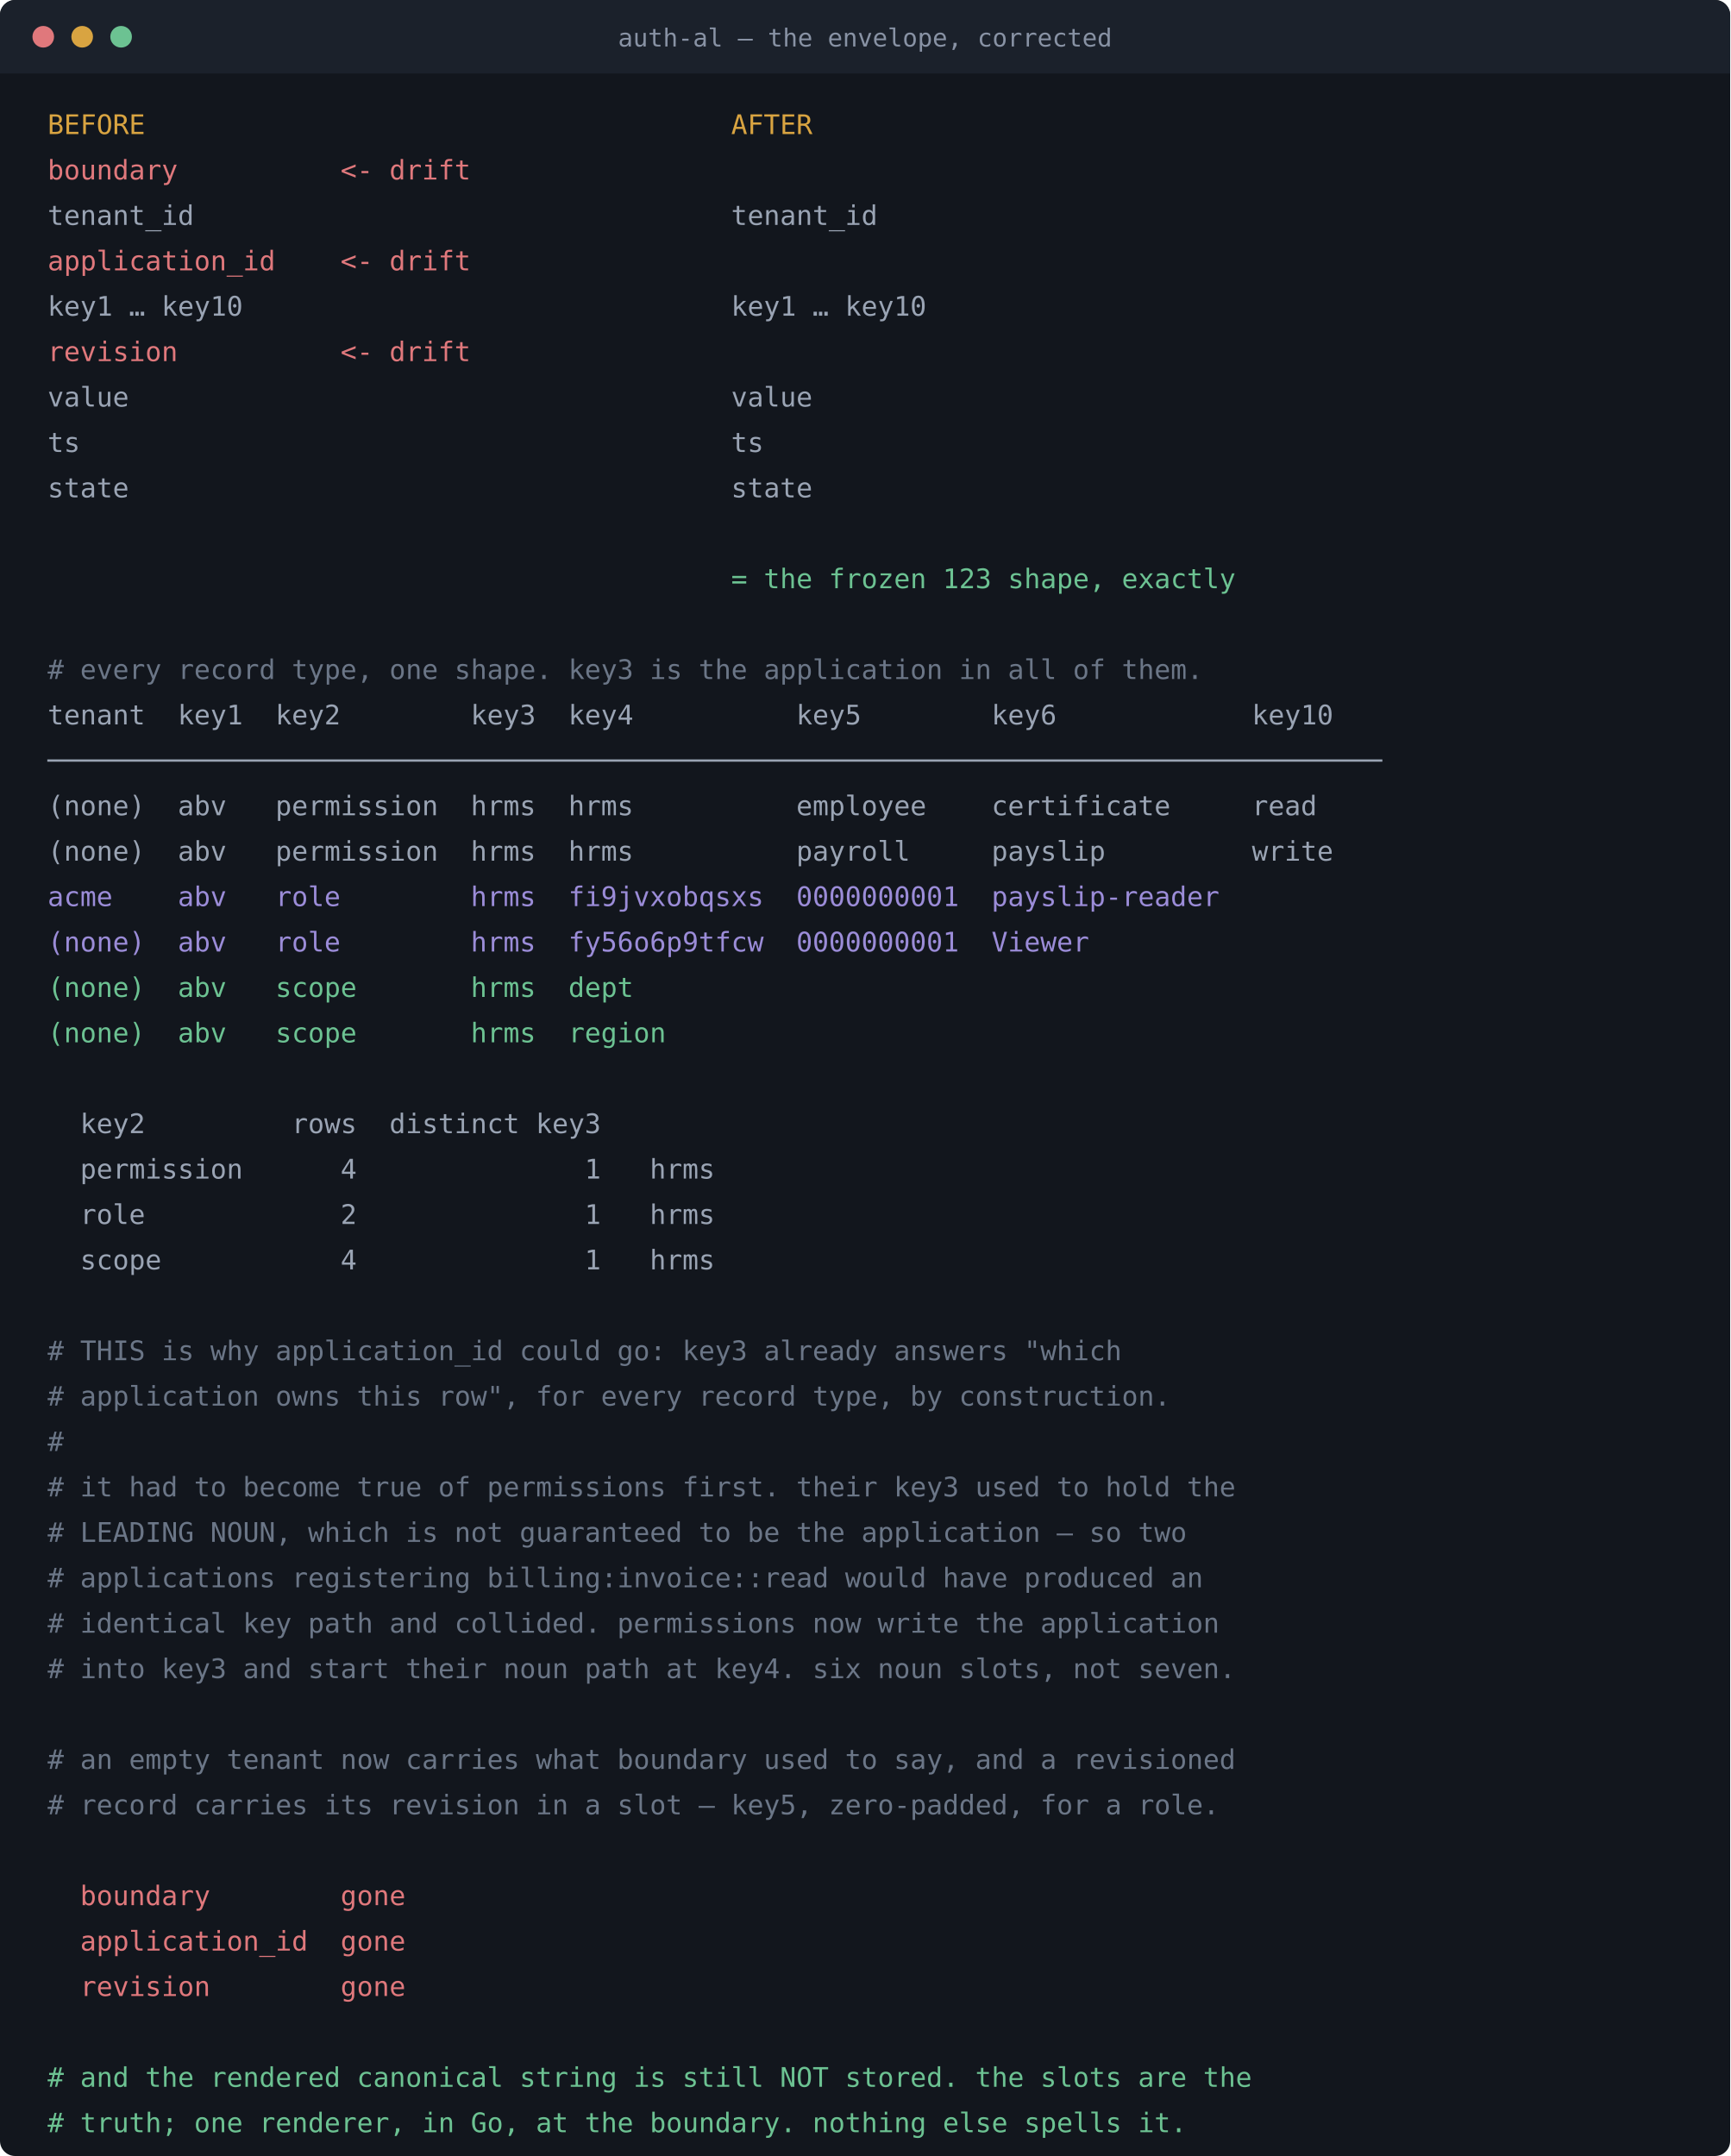
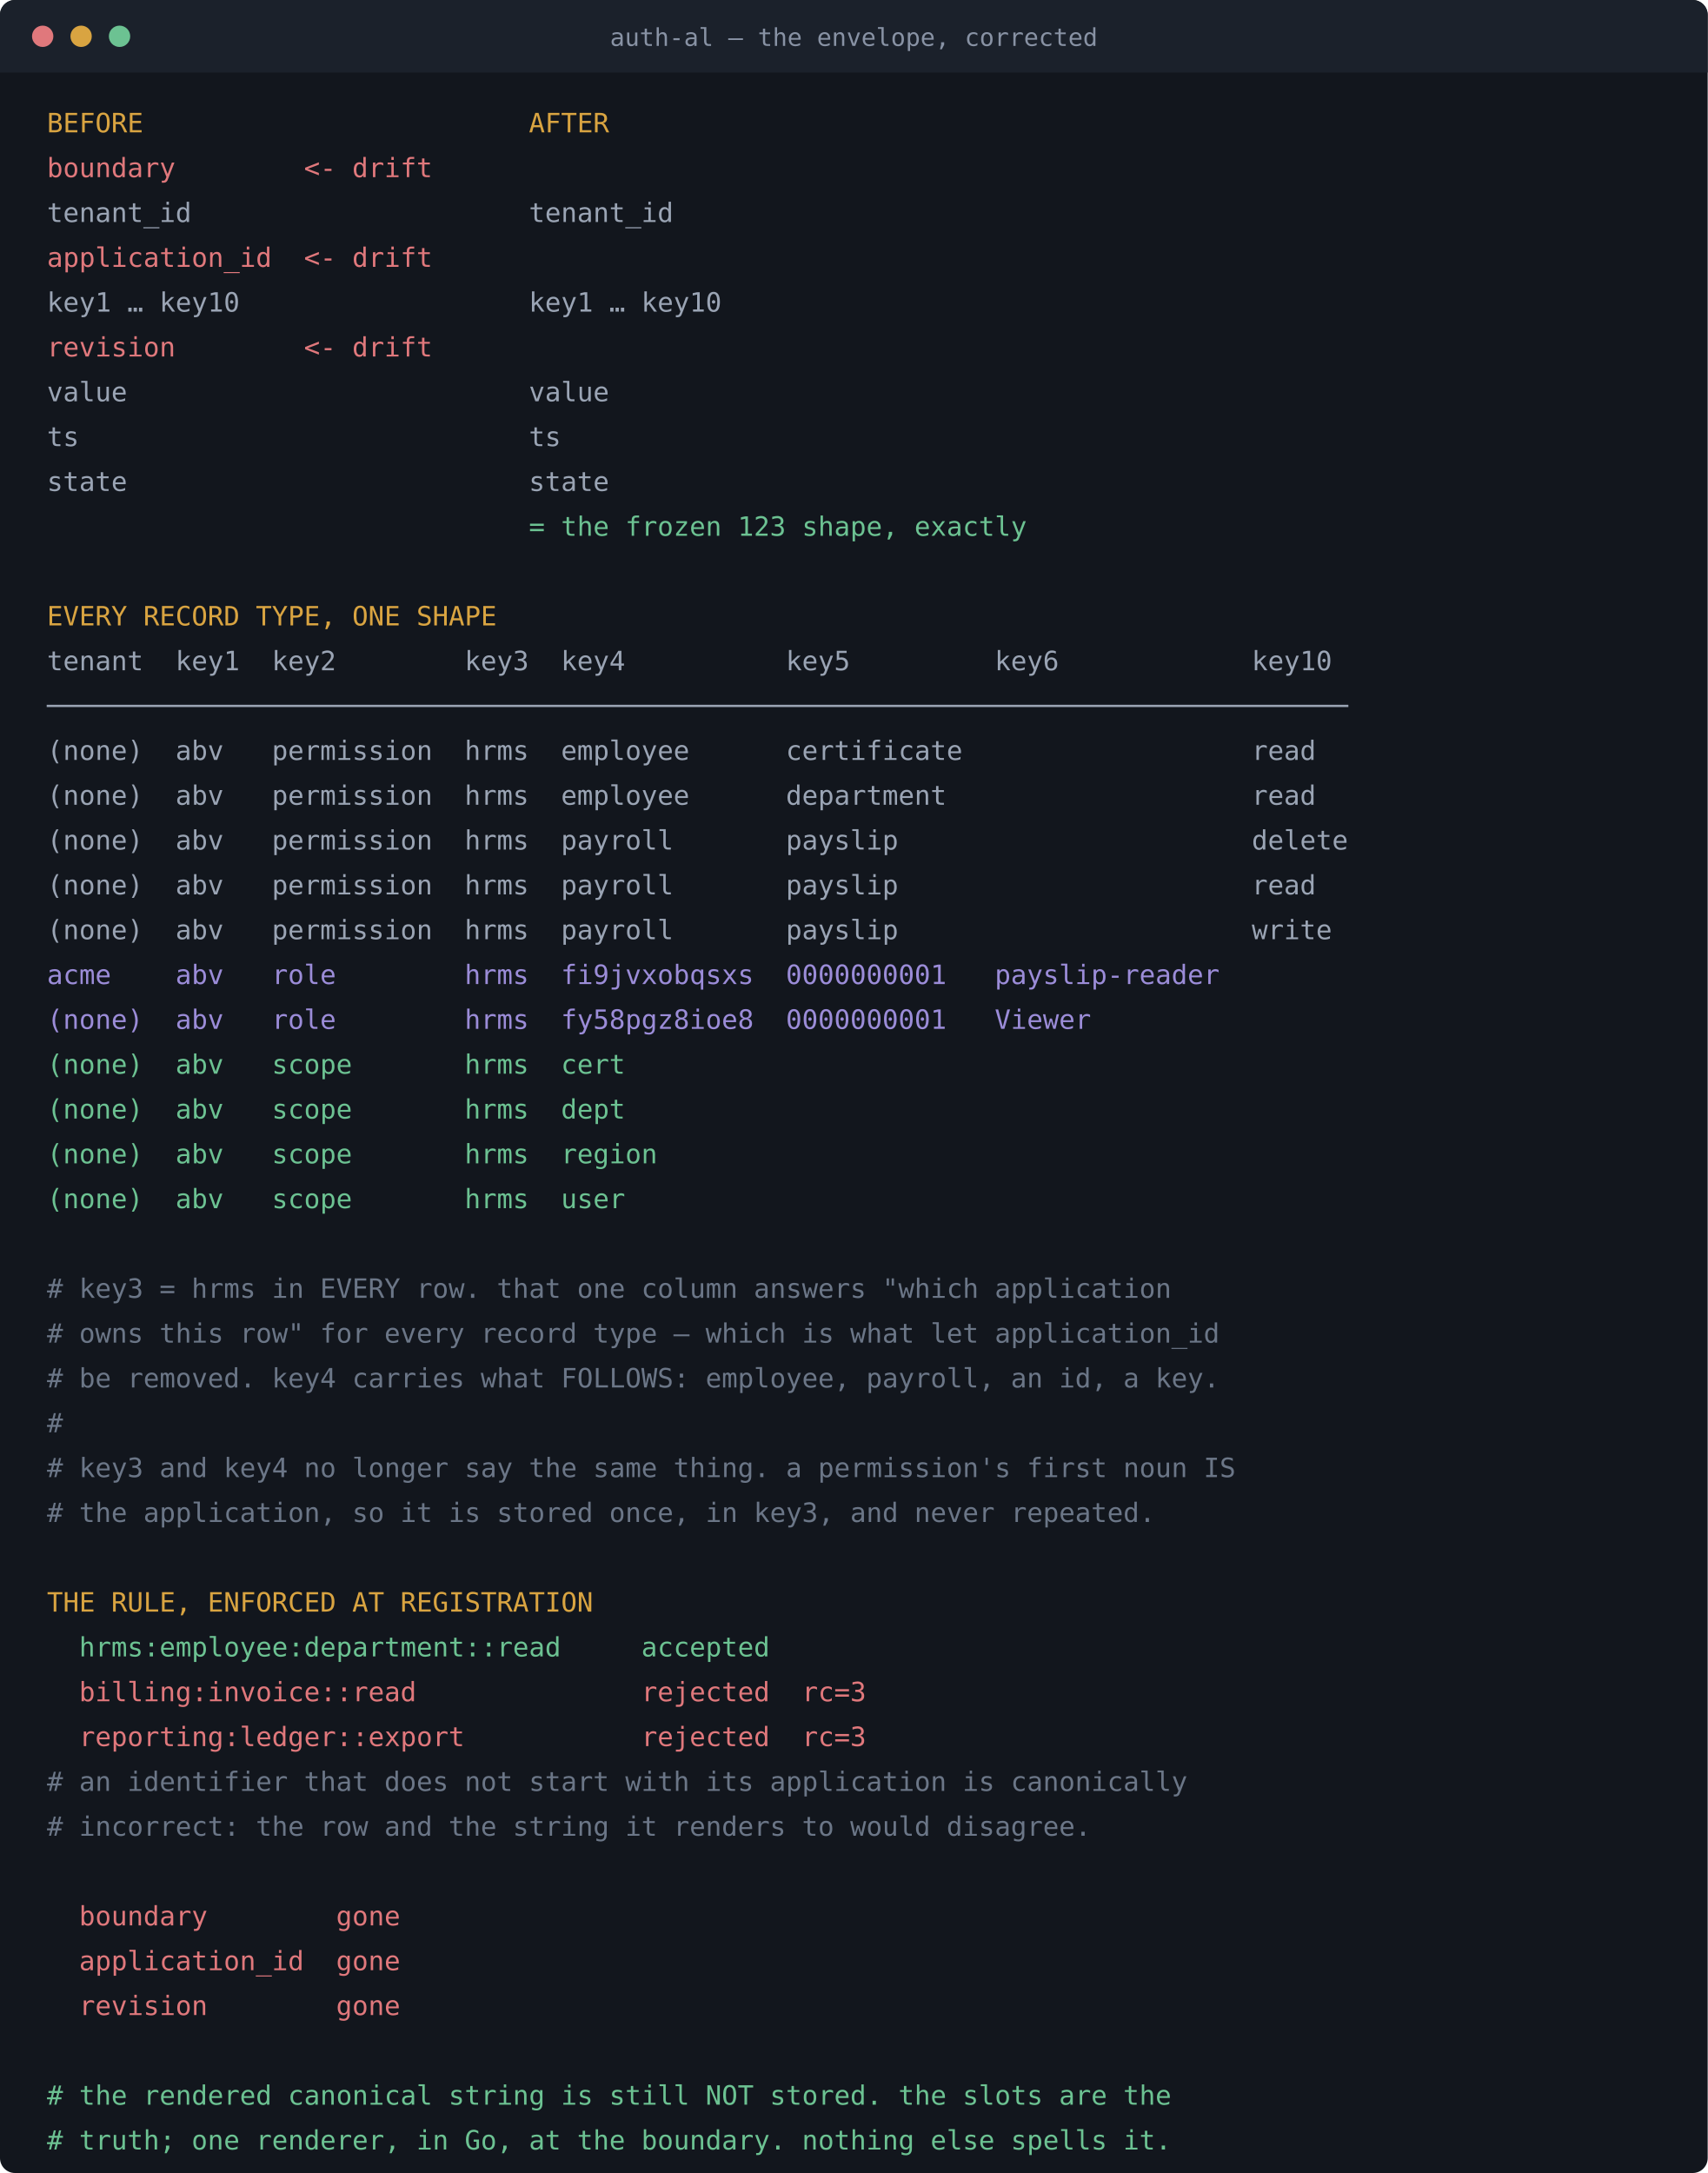
- <svg xmlns="http://www.w3.org/2000/svg" viewBox="0 0 800 997" width="800" height="997" font-family="ui-monospace, SFMono-Regular, Menlo, Consolas, monospace" font-size="12.5">
-   <rect width="800" height="997" rx="7" fill="#12161d" />
+ <svg xmlns="http://www.w3.org/2000/svg" viewBox="0 0 800 1018" width="800" height="1018" font-family="ui-monospace, SFMono-Regular, Menlo, Consolas, monospace" font-size="12.5">
+   <rect width="800" height="1018" rx="7" fill="#12161d" />
  <path d="M0 7a7 7 0 0 1 7-7h786a7 7 0 0 1 7 7v27H0Z" fill="#1b212b" />
  <circle cx="20" cy="17" r="5" fill="#e0787c" />
  <circle cx="38" cy="17" r="5" fill="#d9a441" />
  <circle cx="56" cy="17" r="5" fill="#6cc292" />
  <text x="400.0" y="21.5" text-anchor="middle" fill="#8892a4" font-size="11.5">auth-al — the envelope, corrected</text>
-   <text x="22" y="62" fill="#d9a441" xml:space="preserve">BEFORE                                    AFTER</text>
-   <text x="22" y="83" fill="#e0787c" xml:space="preserve">boundary          &lt;- drift</text>
-   <text x="22" y="104" fill="#9aa4b4" xml:space="preserve">tenant_id                                 tenant_id</text>
-   <text x="22" y="125" fill="#e0787c" xml:space="preserve">application_id    &lt;- drift</text>
-   <text x="22" y="146" fill="#9aa4b4" xml:space="preserve">key1 … key10                              key1 … key10</text>
-   <text x="22" y="167" fill="#e0787c" xml:space="preserve">revision          &lt;- drift</text>
-   <text x="22" y="188" fill="#9aa4b4" xml:space="preserve">value                                     value</text>
-   <text x="22" y="209" fill="#9aa4b4" xml:space="preserve">ts                                        ts</text>
-   <text x="22" y="230" fill="#9aa4b4" xml:space="preserve">state                                     state</text>
-   <text x="22" y="251" fill="#6b7687" xml:space="preserve" />
-   <text x="22" y="272" fill="#6cc292" xml:space="preserve">                                          = the frozen 123 shape, exactly</text>
-   <text x="22" y="293" fill="#6b7687" xml:space="preserve" />
-   <text x="22" y="314" fill="#6b7687" xml:space="preserve"># every record type, one shape. key3 is the application in all of them.</text>
-   <text x="22" y="335" fill="#9aa4b4" xml:space="preserve">tenant  key1  key2        key3  key4          key5        key6            key10</text>
-   <text x="22" y="356" fill="#9aa4b4" xml:space="preserve">──────────────────────────────────────────────────────────────────────────────────</text>
-   <text x="22" y="377" fill="#9aa4b4" xml:space="preserve">(none)  abv   permission  hrms  hrms          employee    certificate     read</text>
-   <text x="22" y="398" fill="#9aa4b4" xml:space="preserve">(none)  abv   permission  hrms  hrms          payroll     payslip         write</text>
-   <text x="22" y="419" fill="#9b8cd8" xml:space="preserve">acme    abv   role        hrms  fi9jvxobqsxs  0000000001  payslip-reader</text>
-   <text x="22" y="440" fill="#9b8cd8" xml:space="preserve">(none)  abv   role        hrms  fy56o6p9tfcw  0000000001  Viewer</text>
-   <text x="22" y="461" fill="#6cc292" xml:space="preserve">(none)  abv   scope       hrms  dept</text>
-   <text x="22" y="482" fill="#6cc292" xml:space="preserve">(none)  abv   scope       hrms  region</text>
-   <text x="22" y="503" fill="#6b7687" xml:space="preserve" />
-   <text x="22" y="524" fill="#9aa4b4" xml:space="preserve">  key2         rows  distinct key3</text>
-   <text x="22" y="545" fill="#9aa4b4" xml:space="preserve">  permission      4              1   hrms</text>
-   <text x="22" y="566" fill="#9aa4b4" xml:space="preserve">  role            2              1   hrms</text>
-   <text x="22" y="587" fill="#9aa4b4" xml:space="preserve">  scope           4              1   hrms</text>
-   <text x="22" y="608" fill="#6b7687" xml:space="preserve" />
-   <text x="22" y="629" fill="#6b7687" xml:space="preserve"># THIS is why application_id could go: key3 already answers "which</text>
-   <text x="22" y="650" fill="#6b7687" xml:space="preserve"># application owns this row", for every record type, by construction.</text>
+   <text x="22" y="62" fill="#d9a441" xml:space="preserve">BEFORE                        AFTER</text>
+   <text x="22" y="83" fill="#e0787c" xml:space="preserve">boundary        &lt;- drift</text>
+   <text x="22" y="104" fill="#9aa4b4" xml:space="preserve">tenant_id                     tenant_id</text>
+   <text x="22" y="125" fill="#e0787c" xml:space="preserve">application_id  &lt;- drift</text>
+   <text x="22" y="146" fill="#9aa4b4" xml:space="preserve">key1 … key10                  key1 … key10</text>
+   <text x="22" y="167" fill="#e0787c" xml:space="preserve">revision        &lt;- drift</text>
+   <text x="22" y="188" fill="#9aa4b4" xml:space="preserve">value                         value</text>
+   <text x="22" y="209" fill="#9aa4b4" xml:space="preserve">ts                            ts</text>
+   <text x="22" y="230" fill="#9aa4b4" xml:space="preserve">state                         state</text>
+   <text x="22" y="251" fill="#6cc292" xml:space="preserve">                              = the frozen 123 shape, exactly</text>
+   <text x="22" y="272" fill="#6b7687" xml:space="preserve" />
+   <text x="22" y="293" fill="#d9a441" xml:space="preserve">EVERY RECORD TYPE, ONE SHAPE</text>
+   <text x="22" y="314" fill="#9aa4b4" xml:space="preserve">tenant  key1  key2        key3  key4          key5         key6            key10</text>
+   <text x="22" y="335" fill="#9aa4b4" xml:space="preserve">─────────────────────────────────────────────────────────────────────────────────</text>
+   <text x="22" y="356" fill="#9aa4b4" xml:space="preserve">(none)  abv   permission  hrms  employee      certificate                  read</text>
+   <text x="22" y="377" fill="#9aa4b4" xml:space="preserve">(none)  abv   permission  hrms  employee      department                   read</text>
+   <text x="22" y="398" fill="#9aa4b4" xml:space="preserve">(none)  abv   permission  hrms  payroll       payslip                      delete</text>
+   <text x="22" y="419" fill="#9aa4b4" xml:space="preserve">(none)  abv   permission  hrms  payroll       payslip                      read</text>
+   <text x="22" y="440" fill="#9aa4b4" xml:space="preserve">(none)  abv   permission  hrms  payroll       payslip                      write</text>
+   <text x="22" y="461" fill="#9b8cd8" xml:space="preserve">acme    abv   role        hrms  fi9jvxobqsxs  0000000001   payslip-reader</text>
+   <text x="22" y="482" fill="#9b8cd8" xml:space="preserve">(none)  abv   role        hrms  fy58pgz8ioe8  0000000001   Viewer</text>
+   <text x="22" y="503" fill="#6cc292" xml:space="preserve">(none)  abv   scope       hrms  cert</text>
+   <text x="22" y="524" fill="#6cc292" xml:space="preserve">(none)  abv   scope       hrms  dept</text>
+   <text x="22" y="545" fill="#6cc292" xml:space="preserve">(none)  abv   scope       hrms  region</text>
+   <text x="22" y="566" fill="#6cc292" xml:space="preserve">(none)  abv   scope       hrms  user</text>
+   <text x="22" y="587" fill="#6b7687" xml:space="preserve" />
+   <text x="22" y="608" fill="#6b7687" xml:space="preserve"># key3 = hrms in EVERY row. that one column answers "which application</text>
+   <text x="22" y="629" fill="#6b7687" xml:space="preserve"># owns this row" for every record type — which is what let application_id</text>
+   <text x="22" y="650" fill="#6b7687" xml:space="preserve"># be removed. key4 carries what FOLLOWS: employee, payroll, an id, a key.</text>
  <text x="22" y="671" fill="#6b7687" xml:space="preserve">#</text>
-   <text x="22" y="692" fill="#6b7687" xml:space="preserve"># it had to become true of permissions first. their key3 used to hold the</text>
-   <text x="22" y="713" fill="#6b7687" xml:space="preserve"># LEADING NOUN, which is not guaranteed to be the application — so two</text>
-   <text x="22" y="734" fill="#6b7687" xml:space="preserve"># applications registering billing:invoice::read would have produced an</text>
-   <text x="22" y="755" fill="#6b7687" xml:space="preserve"># identical key path and collided. permissions now write the application</text>
-   <text x="22" y="776" fill="#6b7687" xml:space="preserve"># into key3 and start their noun path at key4. six noun slots, not seven.</text>
-   <text x="22" y="797" fill="#6b7687" xml:space="preserve" />
-   <text x="22" y="818" fill="#6b7687" xml:space="preserve"># an empty tenant now carries what boundary used to say, and a revisioned</text>
-   <text x="22" y="839" fill="#6b7687" xml:space="preserve"># record carries its revision in a slot — key5, zero-padded, for a role.</text>
-   <text x="22" y="860" fill="#6b7687" xml:space="preserve" />
-   <text x="22" y="881" fill="#e0787c" xml:space="preserve">  boundary        gone</text>
-   <text x="22" y="902" fill="#e0787c" xml:space="preserve">  application_id  gone</text>
-   <text x="22" y="923" fill="#e0787c" xml:space="preserve">  revision        gone</text>
-   <text x="22" y="944" fill="#6b7687" xml:space="preserve" />
-   <text x="22" y="965" fill="#6cc292" xml:space="preserve"># and the rendered canonical string is still NOT stored. the slots are the</text>
-   <text x="22" y="986" fill="#6cc292" xml:space="preserve"># truth; one renderer, in Go, at the boundary. nothing else spells it.</text>
+   <text x="22" y="692" fill="#6b7687" xml:space="preserve"># key3 and key4 no longer say the same thing. a permission's first noun IS</text>
+   <text x="22" y="713" fill="#6b7687" xml:space="preserve"># the application, so it is stored once, in key3, and never repeated.</text>
+   <text x="22" y="734" fill="#6b7687" xml:space="preserve" />
+   <text x="22" y="755" fill="#d9a441" xml:space="preserve">THE RULE, ENFORCED AT REGISTRATION</text>
+   <text x="22" y="776" fill="#6cc292" xml:space="preserve">  hrms:employee:department::read     accepted</text>
+   <text x="22" y="797" fill="#e0787c" xml:space="preserve">  billing:invoice::read              rejected  rc=3</text>
+   <text x="22" y="818" fill="#e0787c" xml:space="preserve">  reporting:ledger::export           rejected  rc=3</text>
+   <text x="22" y="839" fill="#6b7687" xml:space="preserve"># an identifier that does not start with its application is canonically</text>
+   <text x="22" y="860" fill="#6b7687" xml:space="preserve"># incorrect: the row and the string it renders to would disagree.</text>
+   <text x="22" y="881" fill="#6b7687" xml:space="preserve" />
+   <text x="22" y="902" fill="#e0787c" xml:space="preserve">  boundary        gone</text>
+   <text x="22" y="923" fill="#e0787c" xml:space="preserve">  application_id  gone</text>
+   <text x="22" y="944" fill="#e0787c" xml:space="preserve">  revision        gone</text>
+   <text x="22" y="965" fill="#6b7687" xml:space="preserve" />
+   <text x="22" y="986" fill="#6cc292" xml:space="preserve"># the rendered canonical string is still NOT stored. the slots are the</text>
+   <text x="22" y="1007" fill="#6cc292" xml:space="preserve"># truth; one renderer, in Go, at the boundary. nothing else spells it.</text>
</svg>
